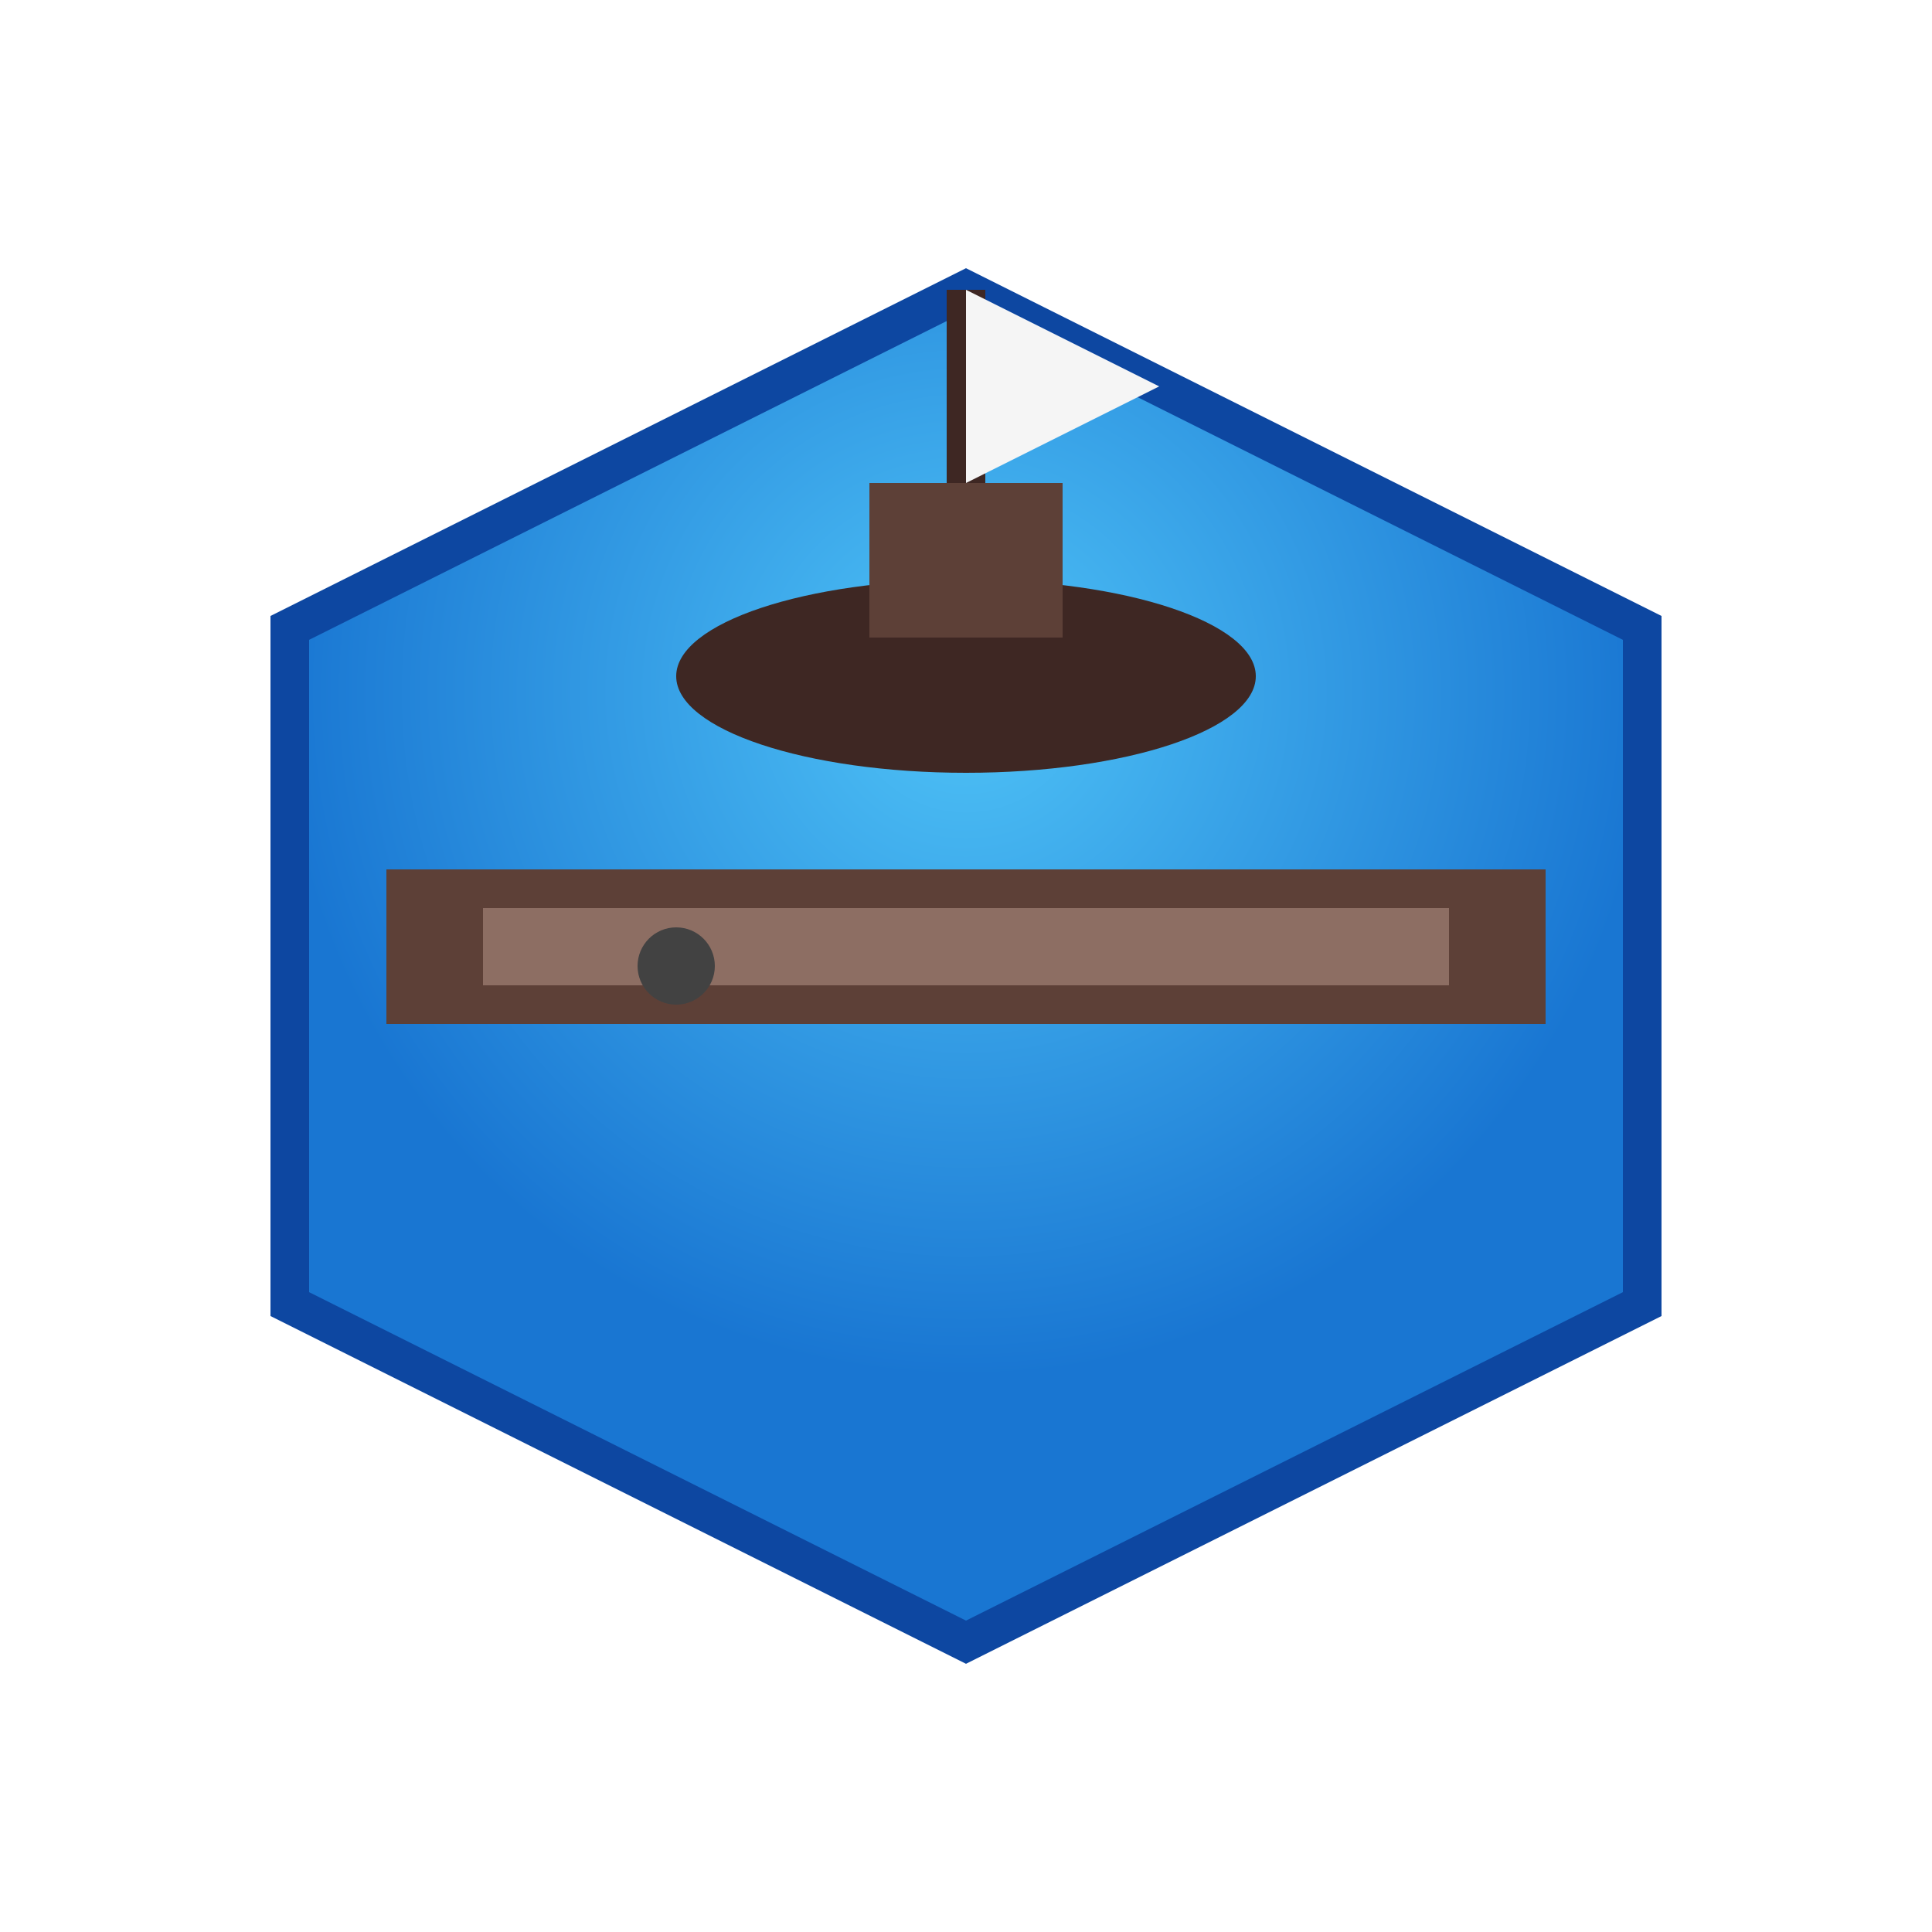
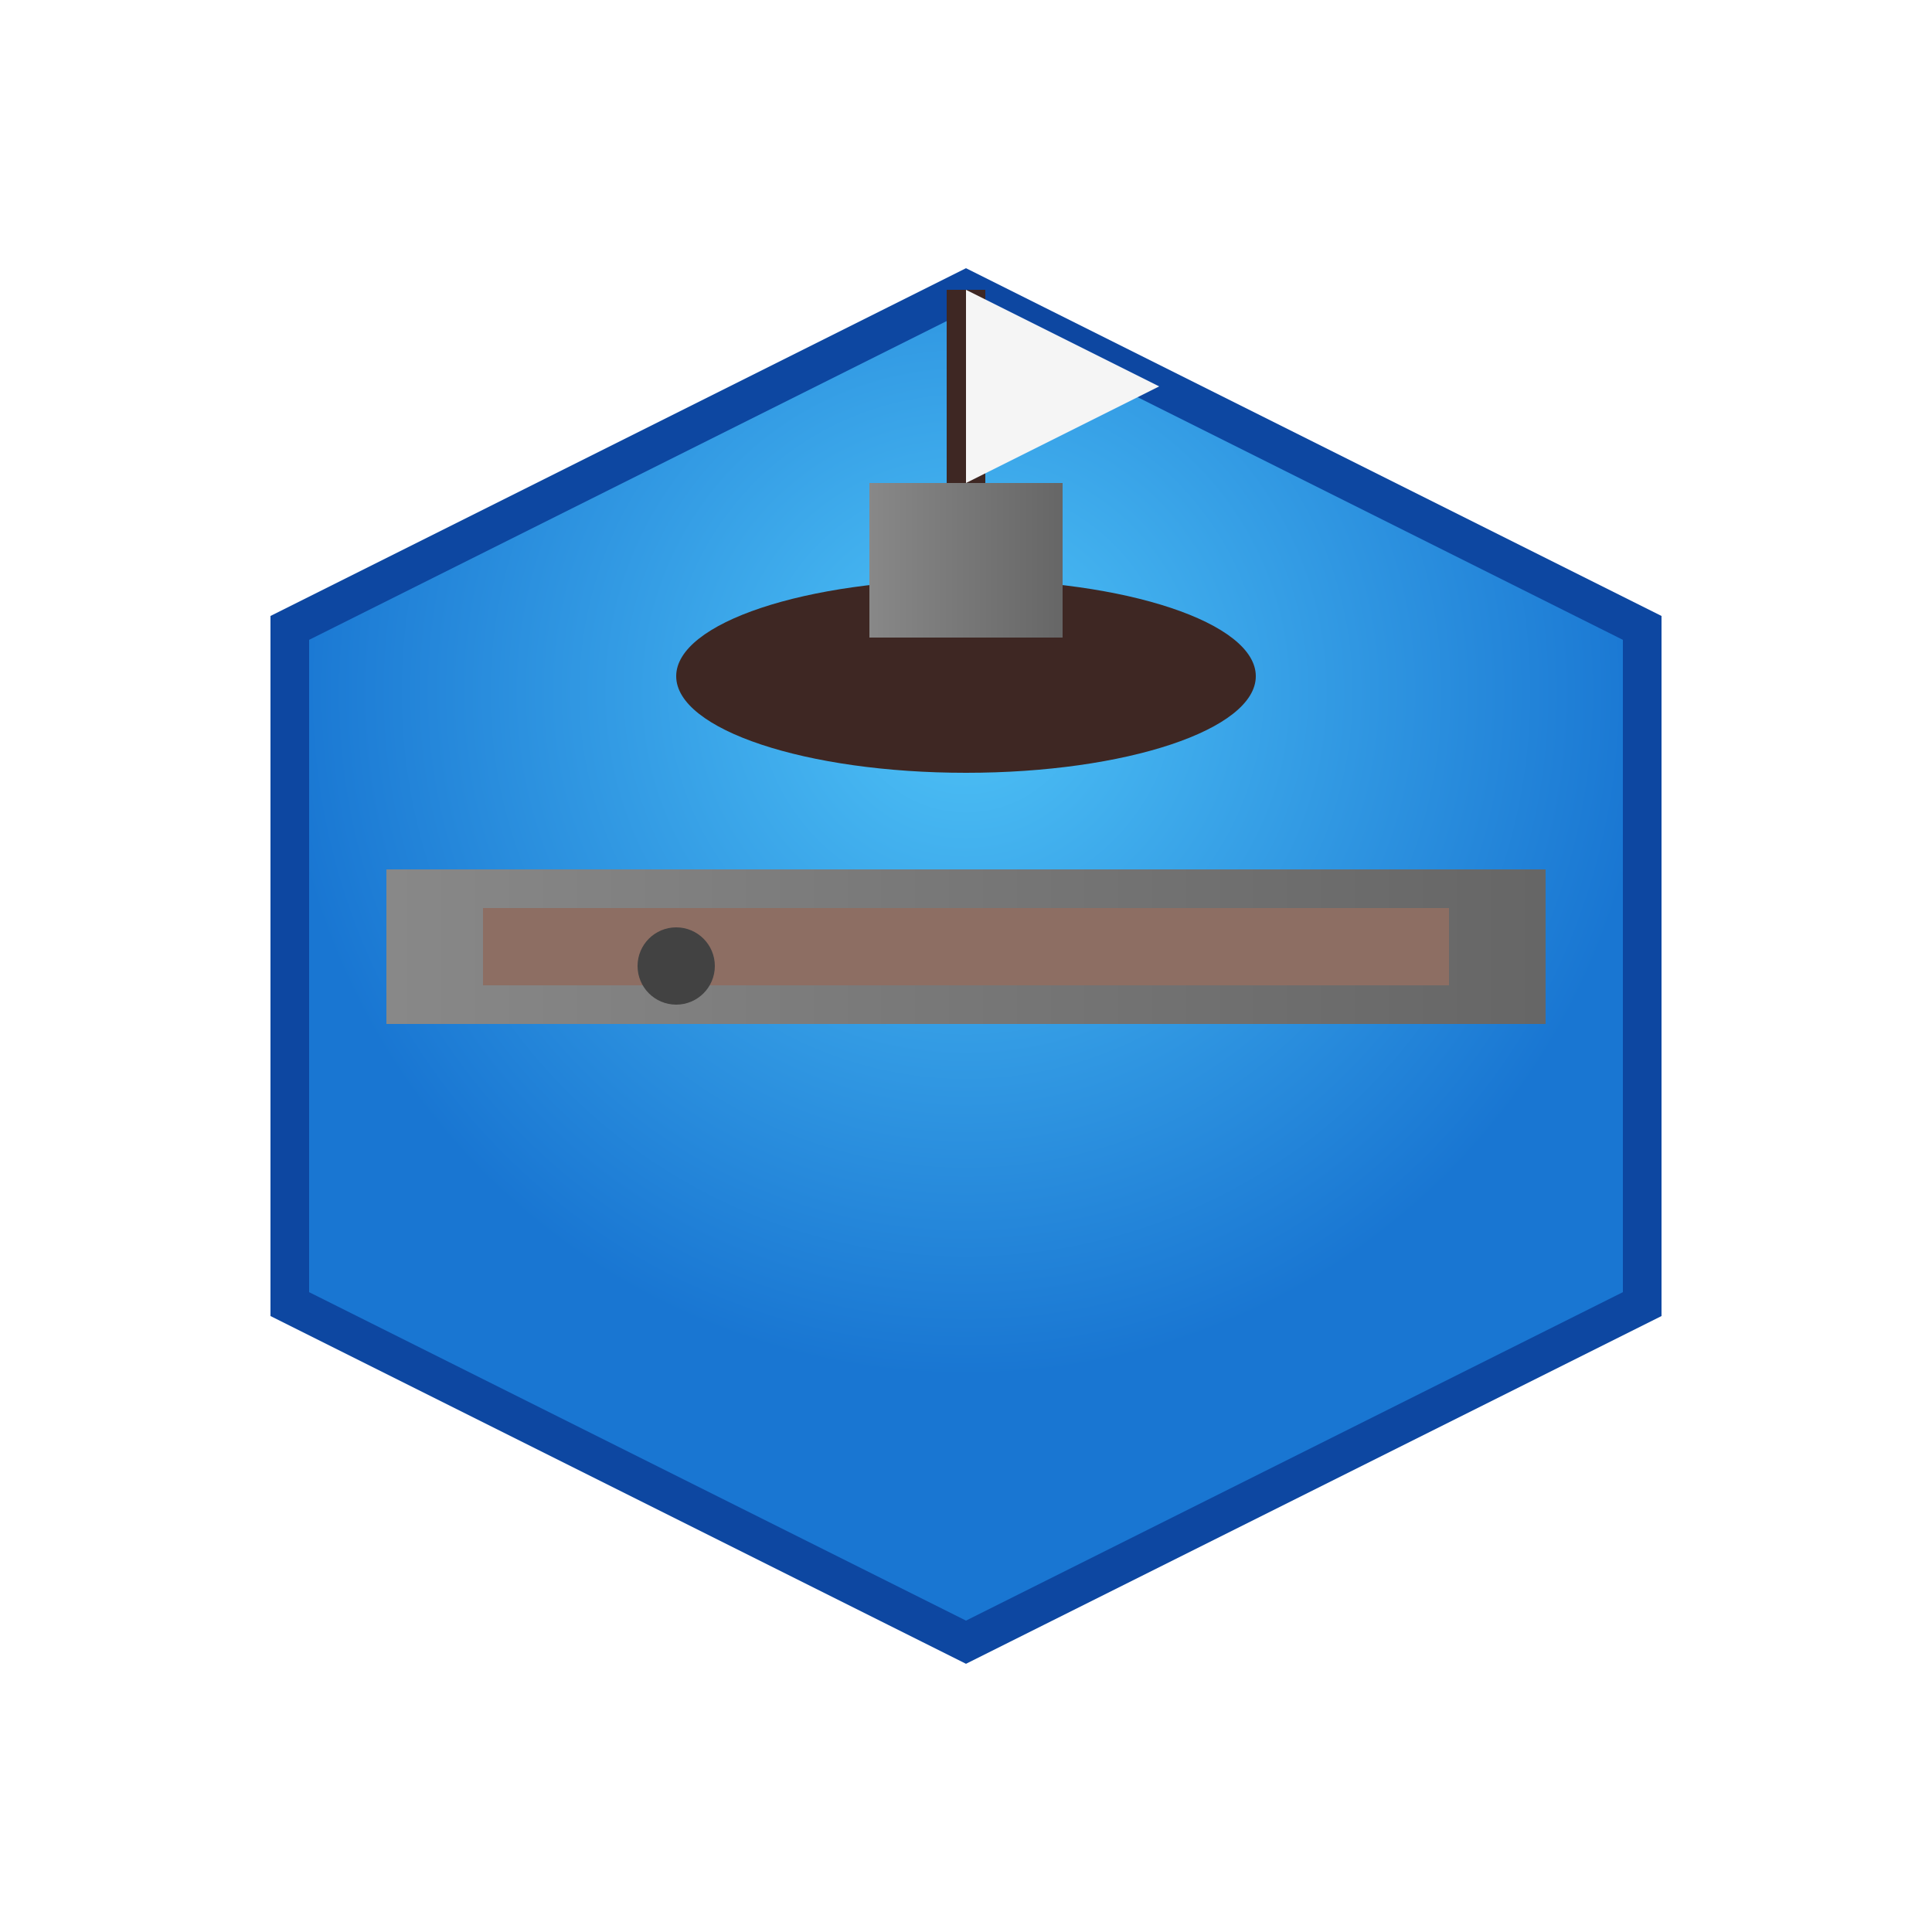
<svg xmlns="http://www.w3.org/2000/svg" viewBox="0 0 100 100">
  <defs>
+     <linearGradient id="playerColor">
+       <stop offset="0%" stop-color="#888888" />
+       <stop offset="100%" stop-color="#666666" />
+     </linearGradient>
    <radialGradient id="waterGrad" cx="50%" cy="30%">
      <stop offset="0%" stop-color="#4fc3f7" />
      <stop offset="100%" stop-color="#1976d2" />
    </radialGradient>
  </defs>
  <polygon points="50,15 85,32.5 85,67.5 50,85 15,67.5 15,32.5" fill="url(#waterGrad)" stroke="#0d47a1" stroke-width="2" />
-   <rect x="20" y="45" width="60" height="8" fill="#5d4037" />
+   <rect x="20" y="45" width="60" height="8" fill="url(#playerColor)" />
  <rect x="25" y="47" width="50" height="4" fill="#8d6e63" />
  <ellipse cx="50" cy="35" rx="15" ry="5" fill="#3e2723" />
-   <rect x="45" y="25" width="10" height="8" fill="#5d4037" />
+   <rect x="45" y="25" width="10" height="8" fill="url(#playerColor)" />
  <line x1="50" y1="25" x2="50" y2="15" stroke="#3e2723" stroke-width="2" />
  <polygon points="50,15 60,20 50,25" fill="#f5f5f5" />
  <circle cx="35" cy="50" r="2" fill="#424242" />
</svg>
